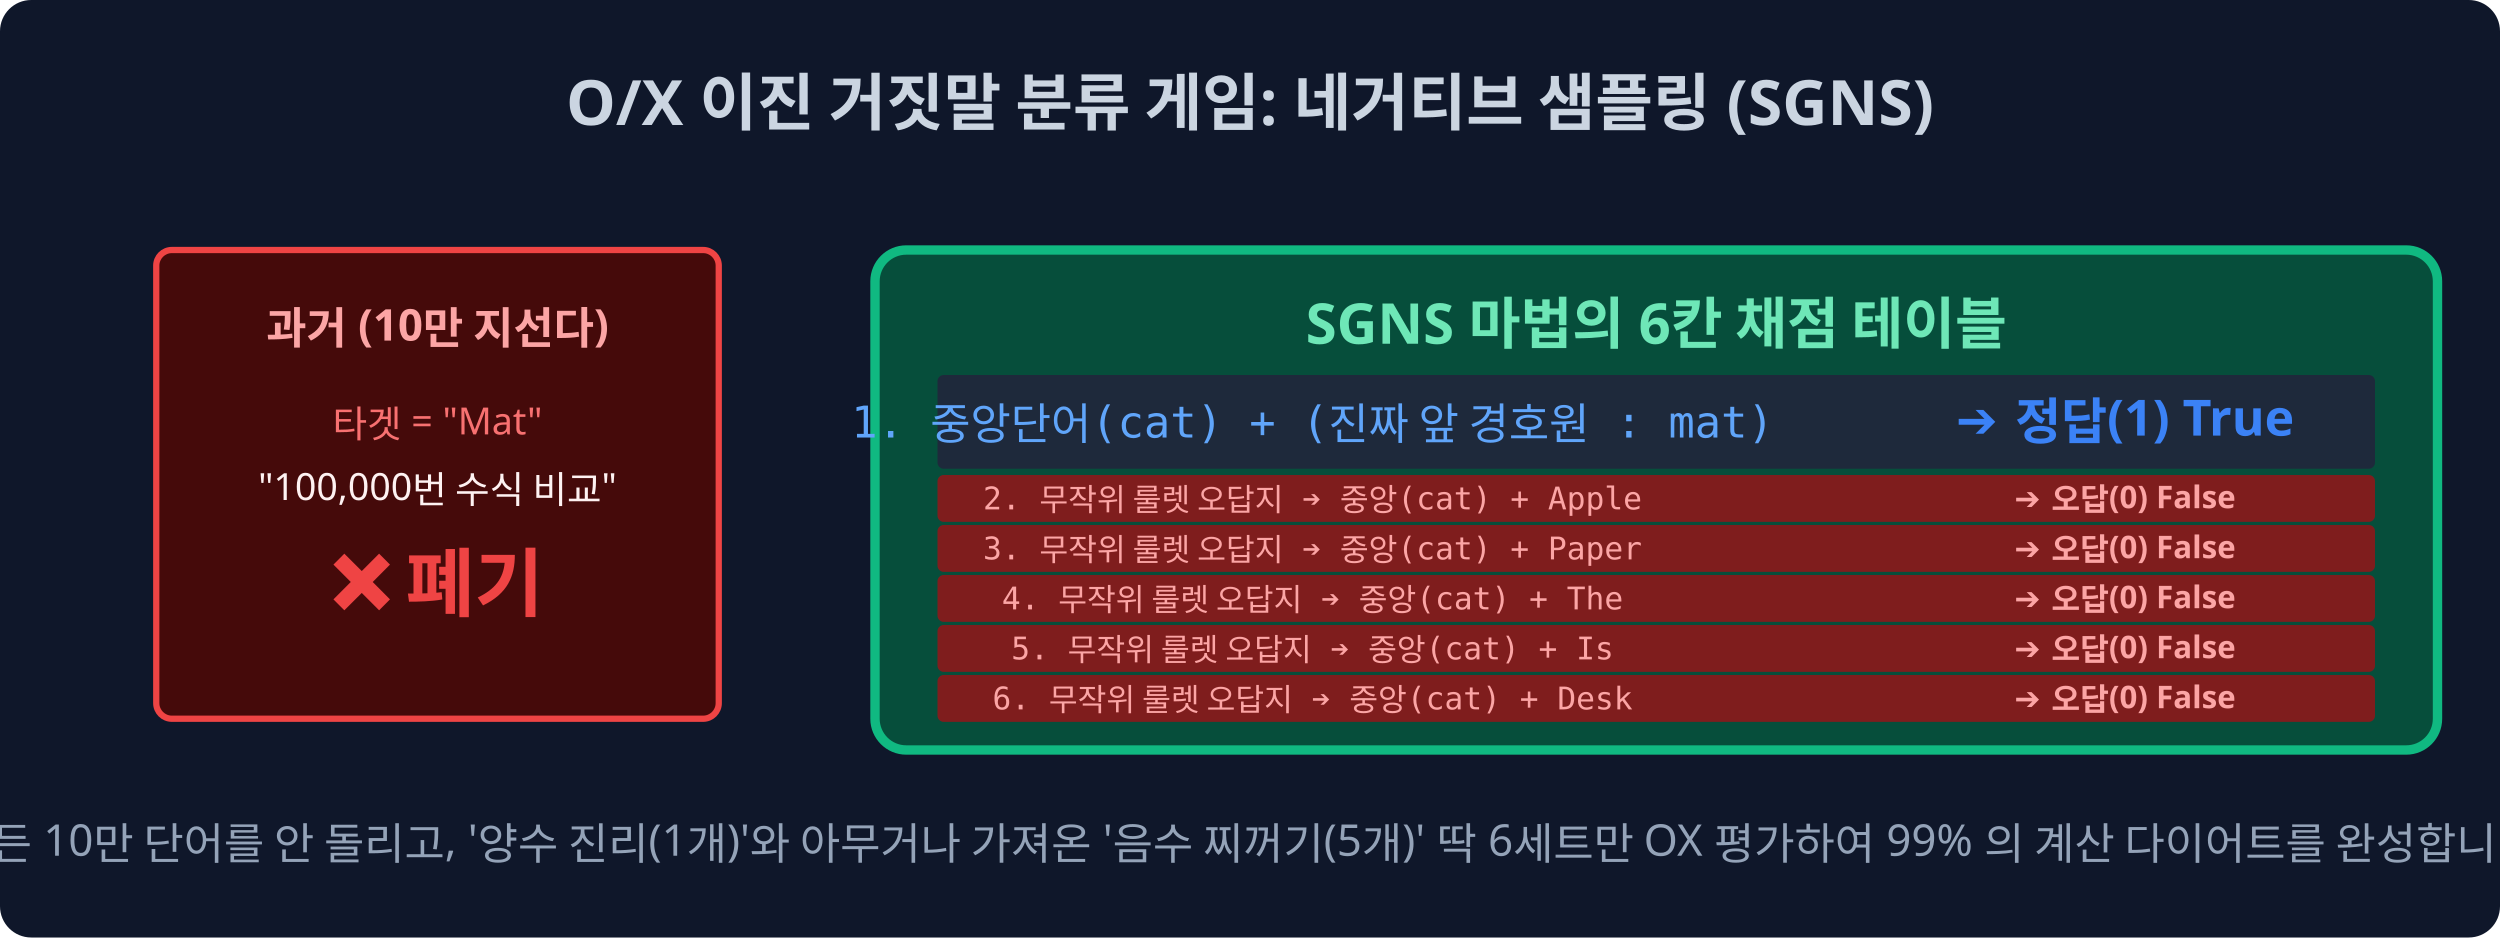
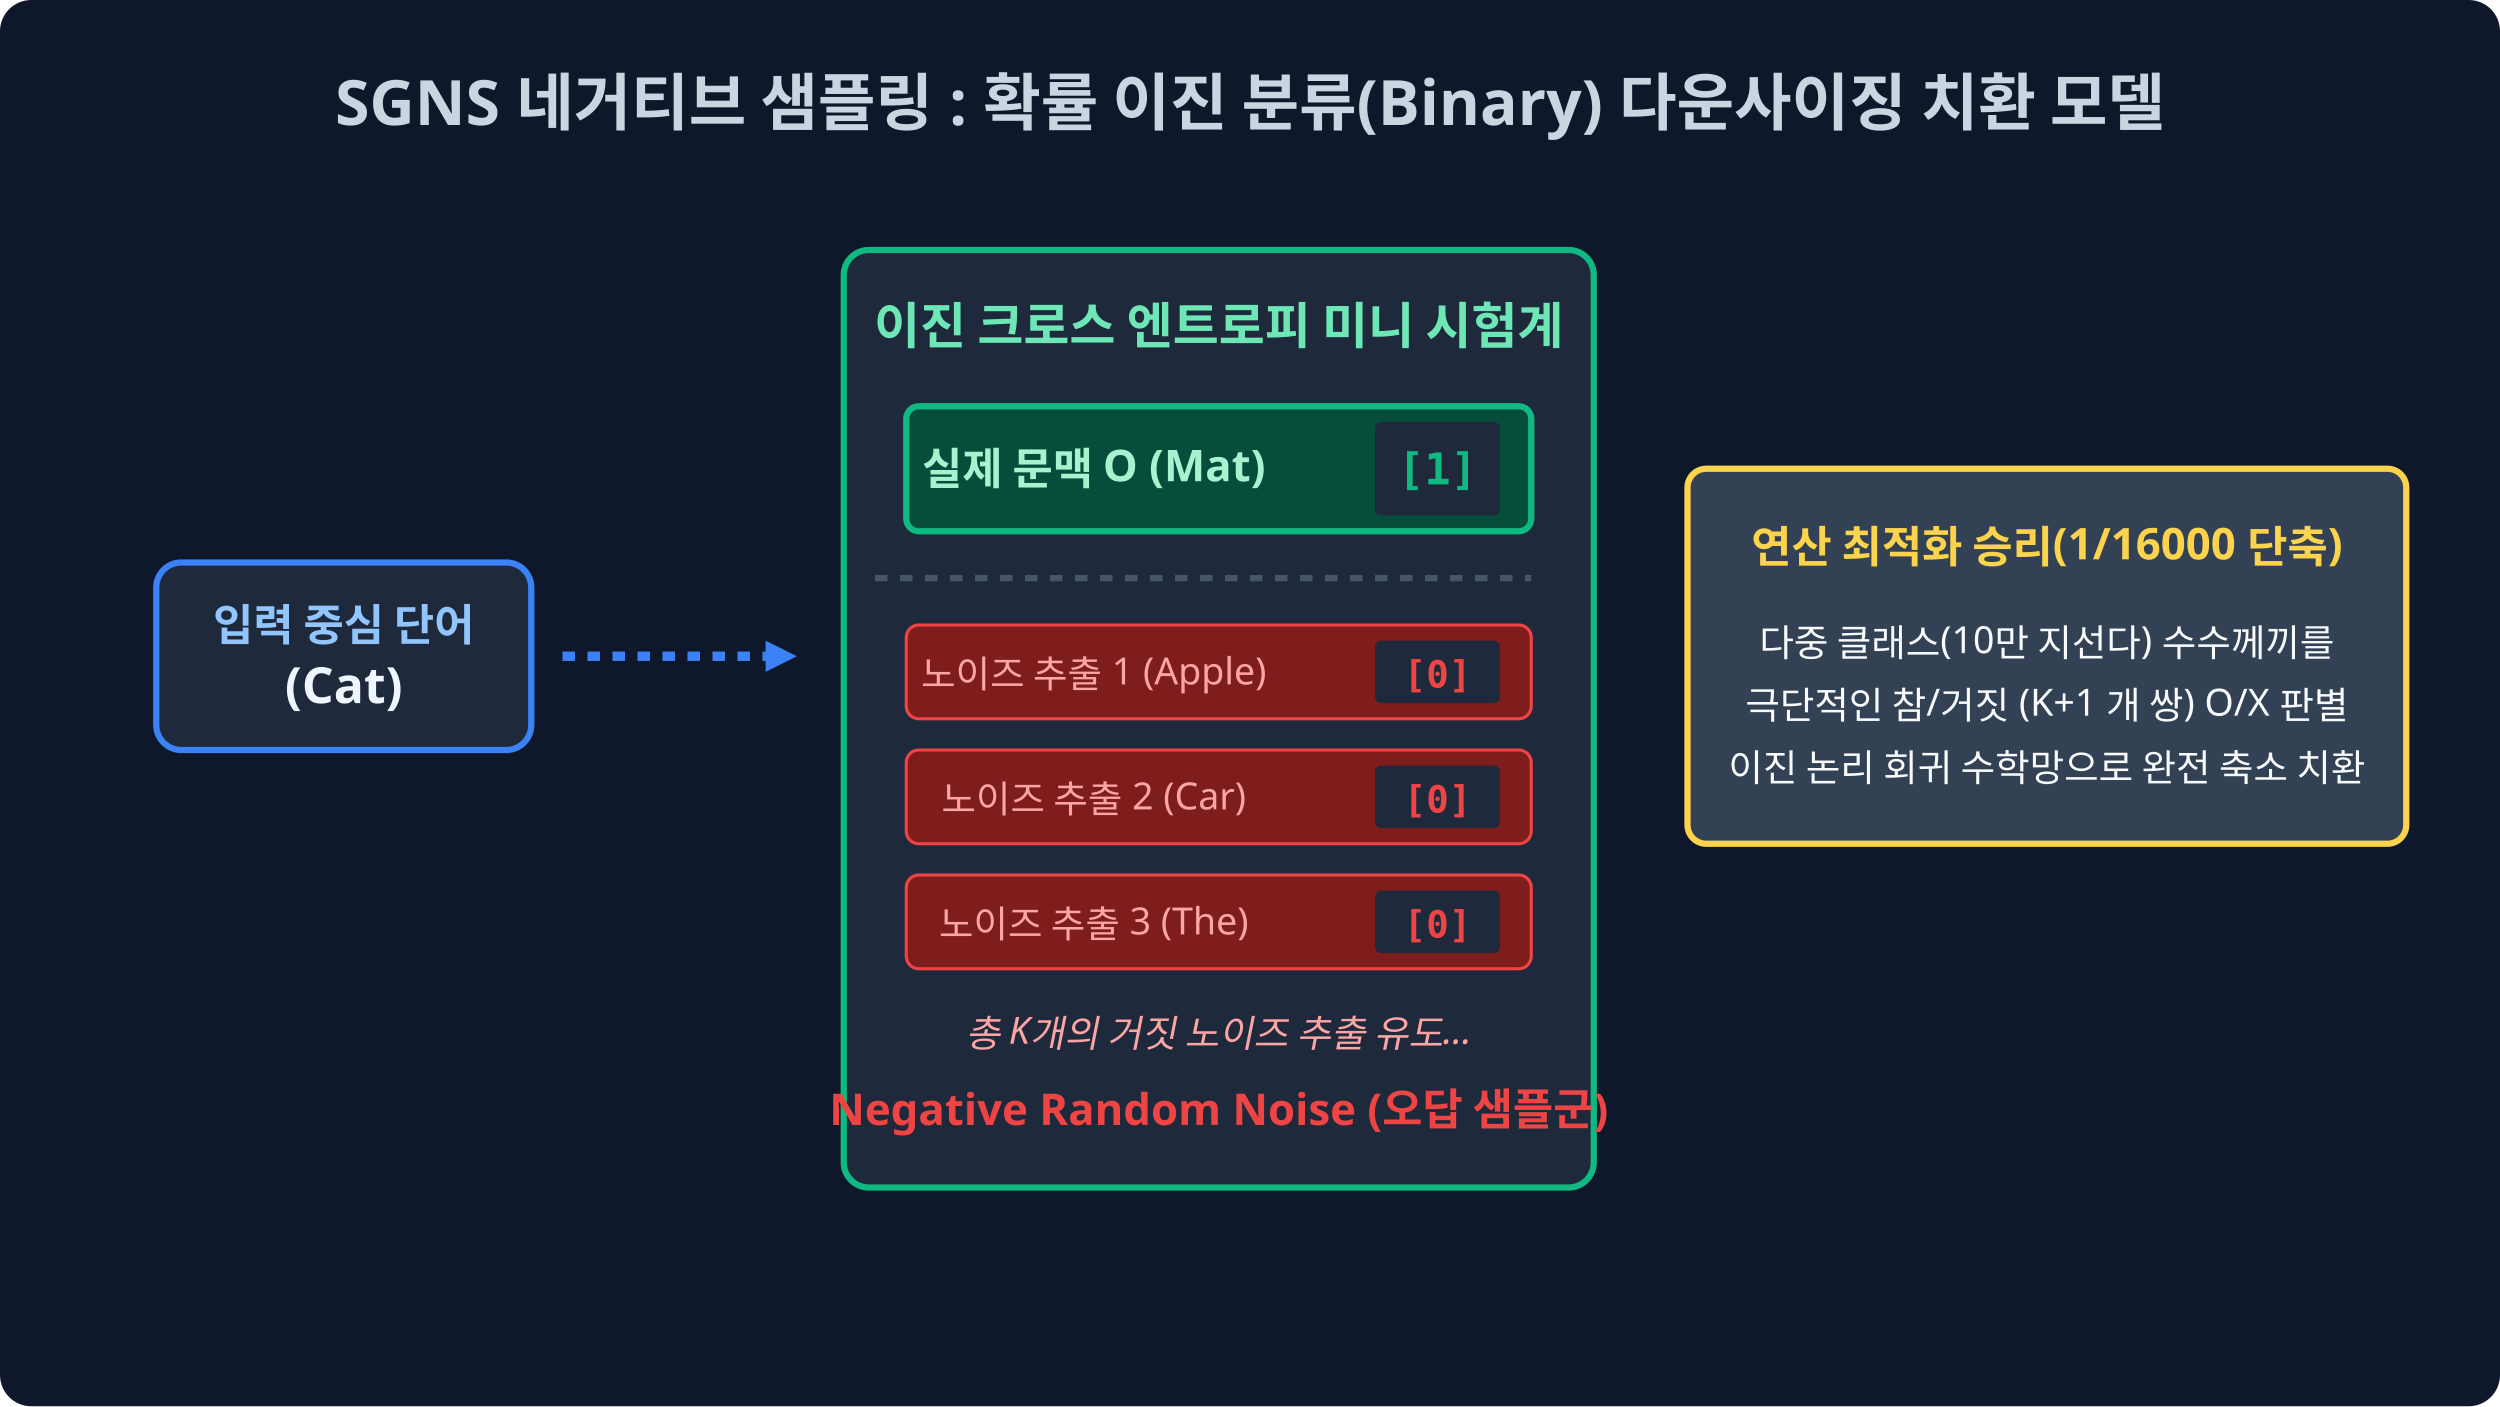
- <svg xmlns="http://www.w3.org/2000/svg" viewBox="0 0 800 300">
-   <rect width="800" height="300" fill="#0f172a" rx="10" />
-   <text x="400" y="40" fill="#cbd5e1" font-family="sans-serif" font-size="20" font-weight="bold" text-anchor="middle">O/X 이진 거짓말 분류 게임: 네거티브 샘플링 (SGNS)</text>
-   <rect x="50" y="80" width="180" height="150" fill="#450a0a" stroke="#ef4444" stroke-width="2" rx="5" />
-   <text x="140" y="110" fill="#fca5a5" font-family="sans-serif" font-size="14" font-weight="bold" text-anchor="middle">과거 (10만 지선다)</text>
-   <text x="140" y="140" fill="#f87171" font-family="sans-serif" font-size="12" text-anchor="middle">타겟 = "Mat"</text>
-   <text x="140" y="160" fill="#fef2f2" font-family="sans-serif" font-size="12" text-anchor="middle">"100,000번 수식 비교"</text>
-   <text x="140" y="195" fill="#ef4444" font-family="sans-serif" font-size="24" font-weight="bold" text-anchor="middle">❌ 폐기</text>
-   <rect x="280" y="80" width="500" height="160" fill="#064e3b" stroke="#10b981" stroke-width="3" rx="10" />
-   <text x="530" y="110" fill="#6ee7b7" font-family="sans-serif" font-size="18" font-weight="bold" text-anchor="middle">SGNS 마법의 6칸 채점 테이블</text>
-   <rect x="300" y="120" width="460" height="30" fill="#1e293b" rx="2" />
-   <text x="420" y="140" fill="#60a5fa" font-family="monospace" font-size="14" text-anchor="middle">1. 중앙단어(cat) + (진짜 앞 경호원 : mat)</text>
-   <text x="680" y="140" fill="#3b82f6" font-family="sans-serif" font-size="16" font-weight="bold" text-anchor="middle">➔ 정답(1) True</text>
-   <rect x="300" y="152" width="460" height="15" fill="#7f1d1d" rx="2" />
-   <text x="420" y="163" fill="#fca5a5" font-family="monospace" font-size="10" text-anchor="middle">2. 무작위 룰렛 오답지 ➔ 중앙(cat) + Apple</text>
-   <text x="680" y="163" fill="#fca5a5" font-family="sans-serif" font-size="10" font-weight="bold" text-anchor="middle">➔ 오답(0) False</text>
-   <rect x="300" y="168" width="460" height="15" fill="#7f1d1d" rx="2" />
-   <text x="420" y="179" fill="#fca5a5" font-family="monospace" font-size="10" text-anchor="middle">3. 무작위 룰렛 오답지 ➔ 중앙(cat) + Paper</text>
-   <text x="680" y="179" fill="#fca5a5" font-family="sans-serif" font-size="10" font-weight="bold" text-anchor="middle">➔ 오답(0) False</text>
-   <rect x="300" y="184" width="460" height="15" fill="#7f1d1d" rx="2" />
-   <text x="420" y="195" fill="#fca5a5" font-family="monospace" font-size="10" text-anchor="middle">4. 무작위 룰렛 오답지 ➔ 중앙(cat) + The</text>
-   <text x="680" y="195" fill="#fca5a5" font-family="sans-serif" font-size="10" font-weight="bold" text-anchor="middle">➔ 오답(0) False</text>
-   <rect x="300" y="200" width="460" height="15" fill="#7f1d1d" rx="2" />
-   <text x="420" y="211" fill="#fca5a5" font-family="monospace" font-size="10" text-anchor="middle">5. 무작위 룰렛 오답지 ➔ 중앙(cat) + Is</text>
-   <text x="680" y="211" fill="#fca5a5" font-family="sans-serif" font-size="10" font-weight="bold" text-anchor="middle">➔ 오답(0) False</text>
-   <rect x="300" y="216" width="460" height="15" fill="#7f1d1d" rx="2" />
-   <text x="420" y="227" fill="#fca5a5" font-family="monospace" font-size="10" text-anchor="middle">6. 무작위 룰렛 오답지 ➔ 중앙(cat) + Desk</text>
-   <text x="680" y="227" fill="#fca5a5" font-family="sans-serif" font-size="10" font-weight="bold" text-anchor="middle">➔ 오답(0) False</text>
-   <text x="400" y="275" fill="#94a3b8" font-family="sans-serif" font-size="14" text-anchor="middle">모든 10만 단어를 안 돌리고, '양수 진리(1개)'와 아무거나 가져온 '음수 찌꺼기(5개)' 딱 6세트만 OX 평가하여 99% 의 계산 다이어트를 완성합니다!</text>
+ <svg xmlns="http://www.w3.org/2000/svg" viewBox="0 0 800 450">
+   <rect width="800" height="450" fill="#0f172a" rx="10" />
+   <text x="400" y="40" fill="#cbd5e1" font-family="sans-serif" font-size="20" font-weight="bold" text-anchor="middle">SGNS 네거티브 샘플링 : 확률 이진 분류(Binary) 다운사이징 치환 모델</text>
+   <rect x="50" y="180" width="120" height="60" fill="#1e293b" stroke="#3b82f6" stroke-width="2" rx="8" />
+   <text x="110" y="205" fill="#93c5fd" font-family="monospace" font-size="14" font-weight="bold" text-anchor="middle">입력 중심 단어</text>
+   <text x="110" y="225" fill="#eff6ff" font-family="sans-serif" font-size="16" font-weight="bold" text-anchor="middle">(Cat)</text>
+   <path d="M 180 210 L 250 210" stroke="#3b82f6" stroke-width="3" stroke-dasharray="4,4" />
+   <polygon points="245,205 255,210 245,215" fill="#3b82f6" />
+   <rect x="270" y="80" width="240" height="300" fill="#1e293b" stroke="#10b981" stroke-width="2" rx="8" />
+   <text x="390" y="110" fill="#6ee7b7" font-family="sans-serif" font-size="16" font-weight="bold" text-anchor="middle">이진 크로스 엔트로피 미니 시험계</text>
+   <rect x="290" y="130" width="200" height="40" fill="#064e3b" stroke="#10b981" stroke-width="2" rx="4" />
+   <text x="350" y="155" fill="#a7f3d0" font-family="sans-serif" font-size="14" font-weight="bold" text-anchor="middle">실제 문맥 O (Mat)</text>
+   <rect x="440" y="135" width="40" height="30" fill="#1e293b" rx="2" />
+   <text x="460" y="155" fill="#10b981" font-family="monospace" font-size="14" font-weight="bold" text-anchor="middle">[1]</text>
+   <line x1="280" y1="185" x2="490" y2="185" stroke="#475569" stroke-width="2" stroke-dasharray="4,4" />
+   <rect x="290" y="200" width="200" height="30" fill="#7f1d1d" stroke="#ef4444" stroke-width="1" rx="4" />
+   <text x="350" y="220" fill="#fca5a5" font-family="sans-serif" font-size="12" text-anchor="middle">노이즈 추출 1 (Apple)</text>
+   <rect x="440" y="205" width="40" height="20" fill="#1e293b" rx="2" />
+   <text x="460" y="220" fill="#ef4444" font-family="monospace" font-size="12" font-weight="bold" text-anchor="middle">[0]</text>
+   <rect x="290" y="240" width="200" height="30" fill="#7f1d1d" stroke="#ef4444" stroke-width="1" rx="4" />
+   <text x="350" y="260" fill="#fca5a5" font-family="sans-serif" font-size="12" text-anchor="middle">노이즈 추출 2 (Car)</text>
+   <rect x="440" y="245" width="40" height="20" fill="#1e293b" rx="2" />
+   <text x="460" y="260" fill="#ef4444" font-family="monospace" font-size="12" font-weight="bold" text-anchor="middle">[0]</text>
+   <rect x="290" y="280" width="200" height="30" fill="#7f1d1d" stroke="#ef4444" stroke-width="1" rx="4" />
+   <text x="350" y="300" fill="#fca5a5" font-family="sans-serif" font-size="12" text-anchor="middle">노이즈 추출 3 (The)</text>
+   <rect x="440" y="285" width="40" height="20" fill="#1e293b" rx="2" />
+   <text x="460" y="300" fill="#ef4444" font-family="monospace" font-size="12" font-weight="bold" text-anchor="middle">[0]</text>
+   <text x="390" y="335" fill="#fca5a5" font-family="sans-serif" font-size="12" font-style="italic" text-anchor="middle">총 K개의 거짓 노이즈 추출 유도...</text>
+   <text x="390" y="360" fill="#ef4444" font-family="sans-serif" font-size="14" font-weight="bold" text-anchor="middle">Negative Random Noise (오답 샘플군)</text>
+   <rect x="540" y="150" width="230" height="120" fill="#334155" stroke="#fcd34d" stroke-width="2" rx="6" />
+   <text x="655" y="180" fill="#fcd34d" font-family="sans-serif" font-size="14" font-weight="bold" text-anchor="middle">연산 최적화 승리(1/16000 단축)</text>
+   <text x="655" y="210" fill="#f8fafc" font-family="sans-serif" font-size="12" text-anchor="middle">다중 클래스(10만 지선다) 수수께끼를</text>
+   <text x="655" y="230" fill="#f8fafc" font-family="sans-serif" font-size="12" text-anchor="middle">극단적인 참/거짓 (K+1 개 쌍) O/X 판별</text>
+   <text x="655" y="250" fill="#f8fafc" font-family="sans-serif" font-size="12" text-anchor="middle">이진 논리 회귀 수학망으로 완전 축소 치환</text>
</svg>
